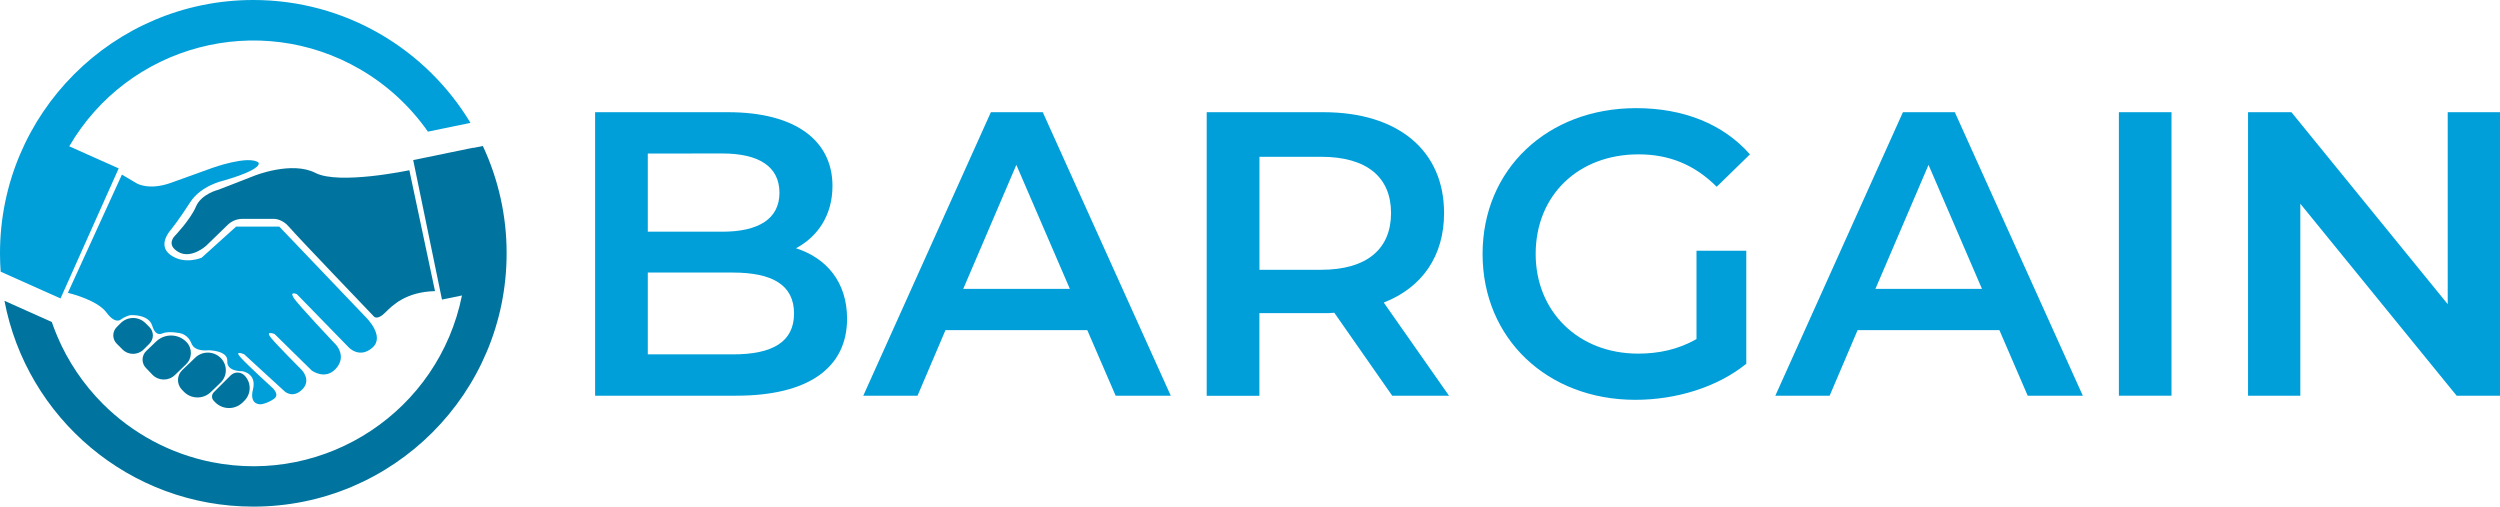
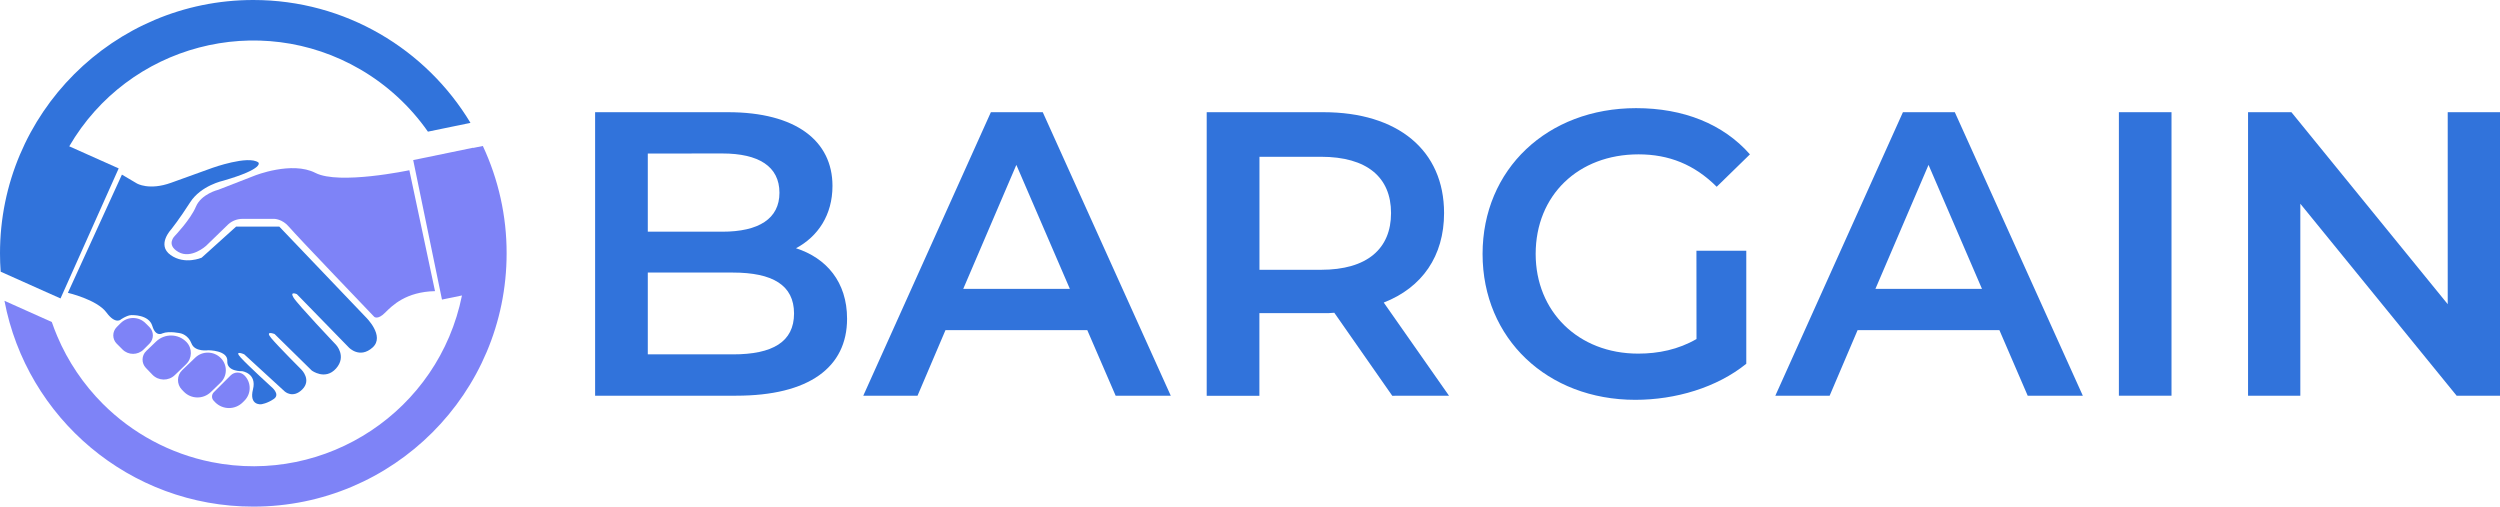
<svg xmlns="http://www.w3.org/2000/svg" version="1.1" id="Layer_1" x="0px" y="0px" viewBox="0 0 3701 750" style="enable-background:new 0 0 3701 750;" xml:space="preserve">
  <style type="text/css">
- 	.st0{fill:#009FD9;}
- 	.st1{fill:#00749E;}
+ 	.st0{fill:#3173DB;}
+ 	.st1{fill:#7E83F7;}
</style>
  <path class="st0" d="M541.5,469.5l-128-134h-64l-51,46c0,0-25,11-46-4s1-38,1-38s12-15,28-40s49-32,49-32c62-18,52-27,52-27  c-15-11-68,8-68,8s-28,10-61,22s-51,1-51,1l-22-13l-80,175c0,0,43,10,57,29s22,10,22,10c11-7,16-6,16-6s25-1,30,16s15,11,15,11  c10-4,27,0,27,0s11,2,16,15s25,10,25,10s29,0,28,16s22,15,22,15s22,3,16,27s12,22,12,22s9-1,19-8s-4-18-4-18s-34-31-45-43s5-5,5-5  l60,55c0,0,12,11,26-3s-1-29-1-29s-35-35-45-47s5-6,5-6l55,54c0,0,20,15,36-3s0-35,0-35s-57-60-63-70s5-5,5-5l77,79c0,0,16,17,35,0  S541.5,469.5,541.5,469.5z" />
  <path class="st0" d="M375,0C167.9,0,0,167.9,0,375c0,9.2,0.3,18.2,1,27.2l63.9,28.6l0,0l24.7,11l86.1-192.5l-73.2-32.7  c87.6-150.4,280.6-201.4,431-113.8c39.6,23.1,73.7,54.5,100,92.1l63-13C631,73,511.5,0,375,0z" />
-   <path class="st1" d="M216,544.7l9.6,10c9,9.3,23.8,9.6,33.1,0.7l16.7-16.1c9.3-8.9,9.6-23.6,0.7-32.9c0,0,0,0,0,0l0,0  c-12.1-12.6-32.2-13-44.9-0.9l-14.7,14.1C209.4,526.4,209.2,537.6,216,544.7C216,544.7,216,544.7,216,544.7z" />
-   <path class="st1" d="M181.4,517.4c8.6,8.6,22.6,8.6,31.2,0c0,0,0,0,0,0l8.7-8.7c6.7-6.7,6.7-17.7,0-24.4l-5.9-5.9  c-10.2-10.2-26.6-10.2-36.8,0c0,0,0,0,0,0l-5.8,5.8c-6.8,6.8-6.8,17.8,0,24.6L181.4,517.4z" />
-   <path class="st1" d="M327.1,530.3L327.1,530.3c-10.3-10.7-27.4-11.1-38.1-0.8l-19.2,18.4c-8.2,7.8-8.4,20.8-0.6,28.9l2.8,2.9  c10.8,11.3,28.7,11.6,40,0.8l14.3-13.8C336.7,556.9,337,540.6,327.1,530.3C327.1,530.3,327.1,530.3,327.1,530.3z" />
+   <path class="st1" d="M216,544.7l9.6,10c9,9.3,23.8,9.6,33.1,0.7l16.7-16.1c9.3-8.9,9.6-23.6,0.7-32.9l0,0l0,0  c-12.1-12.6-32.2-13-44.9-0.9l-14.7,14.1C209.4,526.4,209.2,537.6,216,544.7L216,544.7z" />
+   <path class="st1" d="M181.4,517.4c8.6,8.6,22.6,8.6,31.2,0l0,0l8.7-8.7c6.7-6.7,6.7-17.7,0-24.4l-5.9-5.9  c-10.2-10.2-26.6-10.2-36.8,0l0,0l-5.8,5.8c-6.8,6.8-6.8,17.8,0,24.6L181.4,517.4z" />
+   <path class="st1" d="M327.1,530.3L327.1,530.3c-10.3-10.7-27.4-11.1-38.1-0.8l-19.2,18.4c-8.2,7.8-8.4,20.8-0.6,28.9l2.8,2.9  c10.8,11.3,28.7,11.6,40,0.8l14.3-13.8C336.7,556.9,337,540.6,327.1,530.3L327.1,530.3z" />
  <path class="st1" d="M318.6,595.6c11.3,11.3,29.5,11.3,40.8,0l2.5-2.5c10.3-10.3,10.3-27,0-37.3c-5.7-5.7-14.8-5.7-20.5,0  l-24.9,24.9c-3.5,3.5-3.5,9.2,0,12.7L318.6,595.6z" />
  <path class="st1" d="M264,373c19,11,41-9,41-9l33-32c5.8-5.2,13.3-8,21-8h47c0,0,12,0,22,12s126,133,126,133s5,5,16-6s31-31,74-32  l-38-179c0,0-104,22-139,4s-90,4-90,4l-54,21c0,0-25,6-33,25s-31,43-31,43S245,362,264,373z" />
-   <path class="st1" d="M714.8,216.1l-14.3,2.9l-0.1-0.3L611.7,237l42.6,206.5l29.6-6.1C649.5,607.9,483.4,718.3,312.9,684  c-60.9-12.3-116.8-42.3-160.7-86.2C123.5,569,100.5,535,84.7,497.6c-2.9-6.9-5.6-13.9-8-20.9L6.6,445.3  C39.5,618.8,191.9,750,375,750c207.1,0,375-167.9,375-375C750.1,320.1,738,265.8,714.8,216.1z" />
+   <path class="st1" d="M714.8,216.1l-14.3,2.9l-0.1-0.3L611.7,237l42.6,206.5l29.6-6.1c-34.4,170.5-200.5,280.9-371,246.6  c-60.9-12.3-116.8-42.3-160.7-86.2C123.5,569,100.5,535,84.7,497.6c-2.9-6.9-5.6-13.9-8-20.9L6.6,445.3  C39.5,618.8,191.9,750,375,750c207.1,0,375-167.9,375-375C750.1,320.1,738,265.8,714.8,216.1z" />
  <path class="st0" d="M1254,471.9c0,72-56.4,113.9-164.3,113.9H881V166.1h196.7c100.7,0,154.7,42.6,154.7,109.1  c0,43.2-21.6,75-54,92.3C1223.4,382,1254,417.4,1254,471.9z M959,227.3V343h110.3c54,0,84.6-19.2,84.6-57.6  c0-39-30.6-58.2-84.6-58.2L959,227.3z M1175.5,464.1c0-42-31.8-60.6-90.6-60.6H959v121.1h125.9  C1143.7,524.7,1175.5,506.1,1175.5,464.1L1175.5,464.1z" />
-   <path class="st0" d="M1609.6,488.7h-209.9l-41.4,97.1H1278l188.9-419.7h76.8l189.5,419.7h-81.6L1609.6,488.7z M1583.8,427.6  l-79.2-183.5l-78.6,183.5H1583.8z" />
-   <path class="st0" d="M2061.1,585.9l-85.8-122.9c-5.4,0.5-10.8,0.7-16.2,0.6h-94.7v122.3h-78V166.1h172.7  c110.3,0,178.7,56.4,178.7,149.3c0,63.6-32.4,110.3-89.3,132.5l96.6,137.9H2061.1z M1955.6,232.1h-91.1v167.3h91.1  c68.4,0,103.7-31.2,103.7-84S2023.9,232.1,1955.6,232.1z" />
-   <path class="st0" d="M2511.4,371.2h73.8v167.3c-43.8,35.4-104.9,53.4-164.3,53.4c-130.1,0-226.1-90.5-226.1-215.9  s95.9-215.9,227.3-215.9c70.1,0,128.9,23.4,168.5,68.4l-49.2,48c-33-33-70.8-48-115.7-48c-89.3,0-152.3,60.6-152.3,147.5  c0,85.1,63,147.5,151.7,147.5c30,0,59.4-6,86.4-21.6V371.2z" />
+   <path class="st0" d="M1609.6,488.7h-209.9l-41.4,97.1H1278l188.9-419.7h76.8l189.5,419.7h-81.6L1609.6,488.7z M1583.8,427.6  l-79.2-183.5L1426,427.6H1583.8z" />
+   <path class="st0" d="M2061.1,585.9L1975.3,463c-5.4,0.5-10.8,0.7-16.2,0.6h-94.7v122.3h-78V166.1h172.7  c110.3,0,178.7,56.4,178.7,149.3c0,63.6-32.4,110.3-89.3,132.5l96.6,137.9L2061.1,585.9L2061.1,585.9z M1955.6,232.1h-91.1v167.3  h91.1c68.4,0,103.7-31.2,103.7-84S2023.9,232.1,1955.6,232.1z" />
+   <path class="st0" d="M2511.4,371.2h73.8v167.3c-43.8,35.4-104.9,53.4-164.3,53.4c-130.1,0-226.1-90.5-226.1-215.9  s95.9-215.9,227.3-215.9c70.1,0,128.9,23.4,168.5,68.4l-49.2,48c-33-33-70.8-48-115.7-48c-89.3,0-152.3,60.6-152.3,147.5  c0,85.1,63,147.5,151.7,147.5c30,0,59.4-6,86.4-21.6L2511.4,371.2L2511.4,371.2z" />
  <path class="st0" d="M2959.9,488.7H2750l-41.4,97.1h-80.4l188.9-419.7h76.8l189.5,419.7h-81.6L2959.9,488.7z M2934.1,427.6  L2855,244.1l-78.6,183.5H2934.1z" />
  <path class="st0" d="M3136.8,166.1h77.9v419.7h-77.9V166.1z" />
-   <path class="st0" d="M3701,166.1v419.7h-64.2l-231.4-284.2v284.2h-77.4V166.1h64.2l231.4,284.2V166.1H3701z" />
+   <path class="st0" d="M3701,166.1v419.7h-64.2l-231.4-284.2v284.2H3328V166.1h64.2l231.4,284.2V166.1H3701z" />
</svg>
